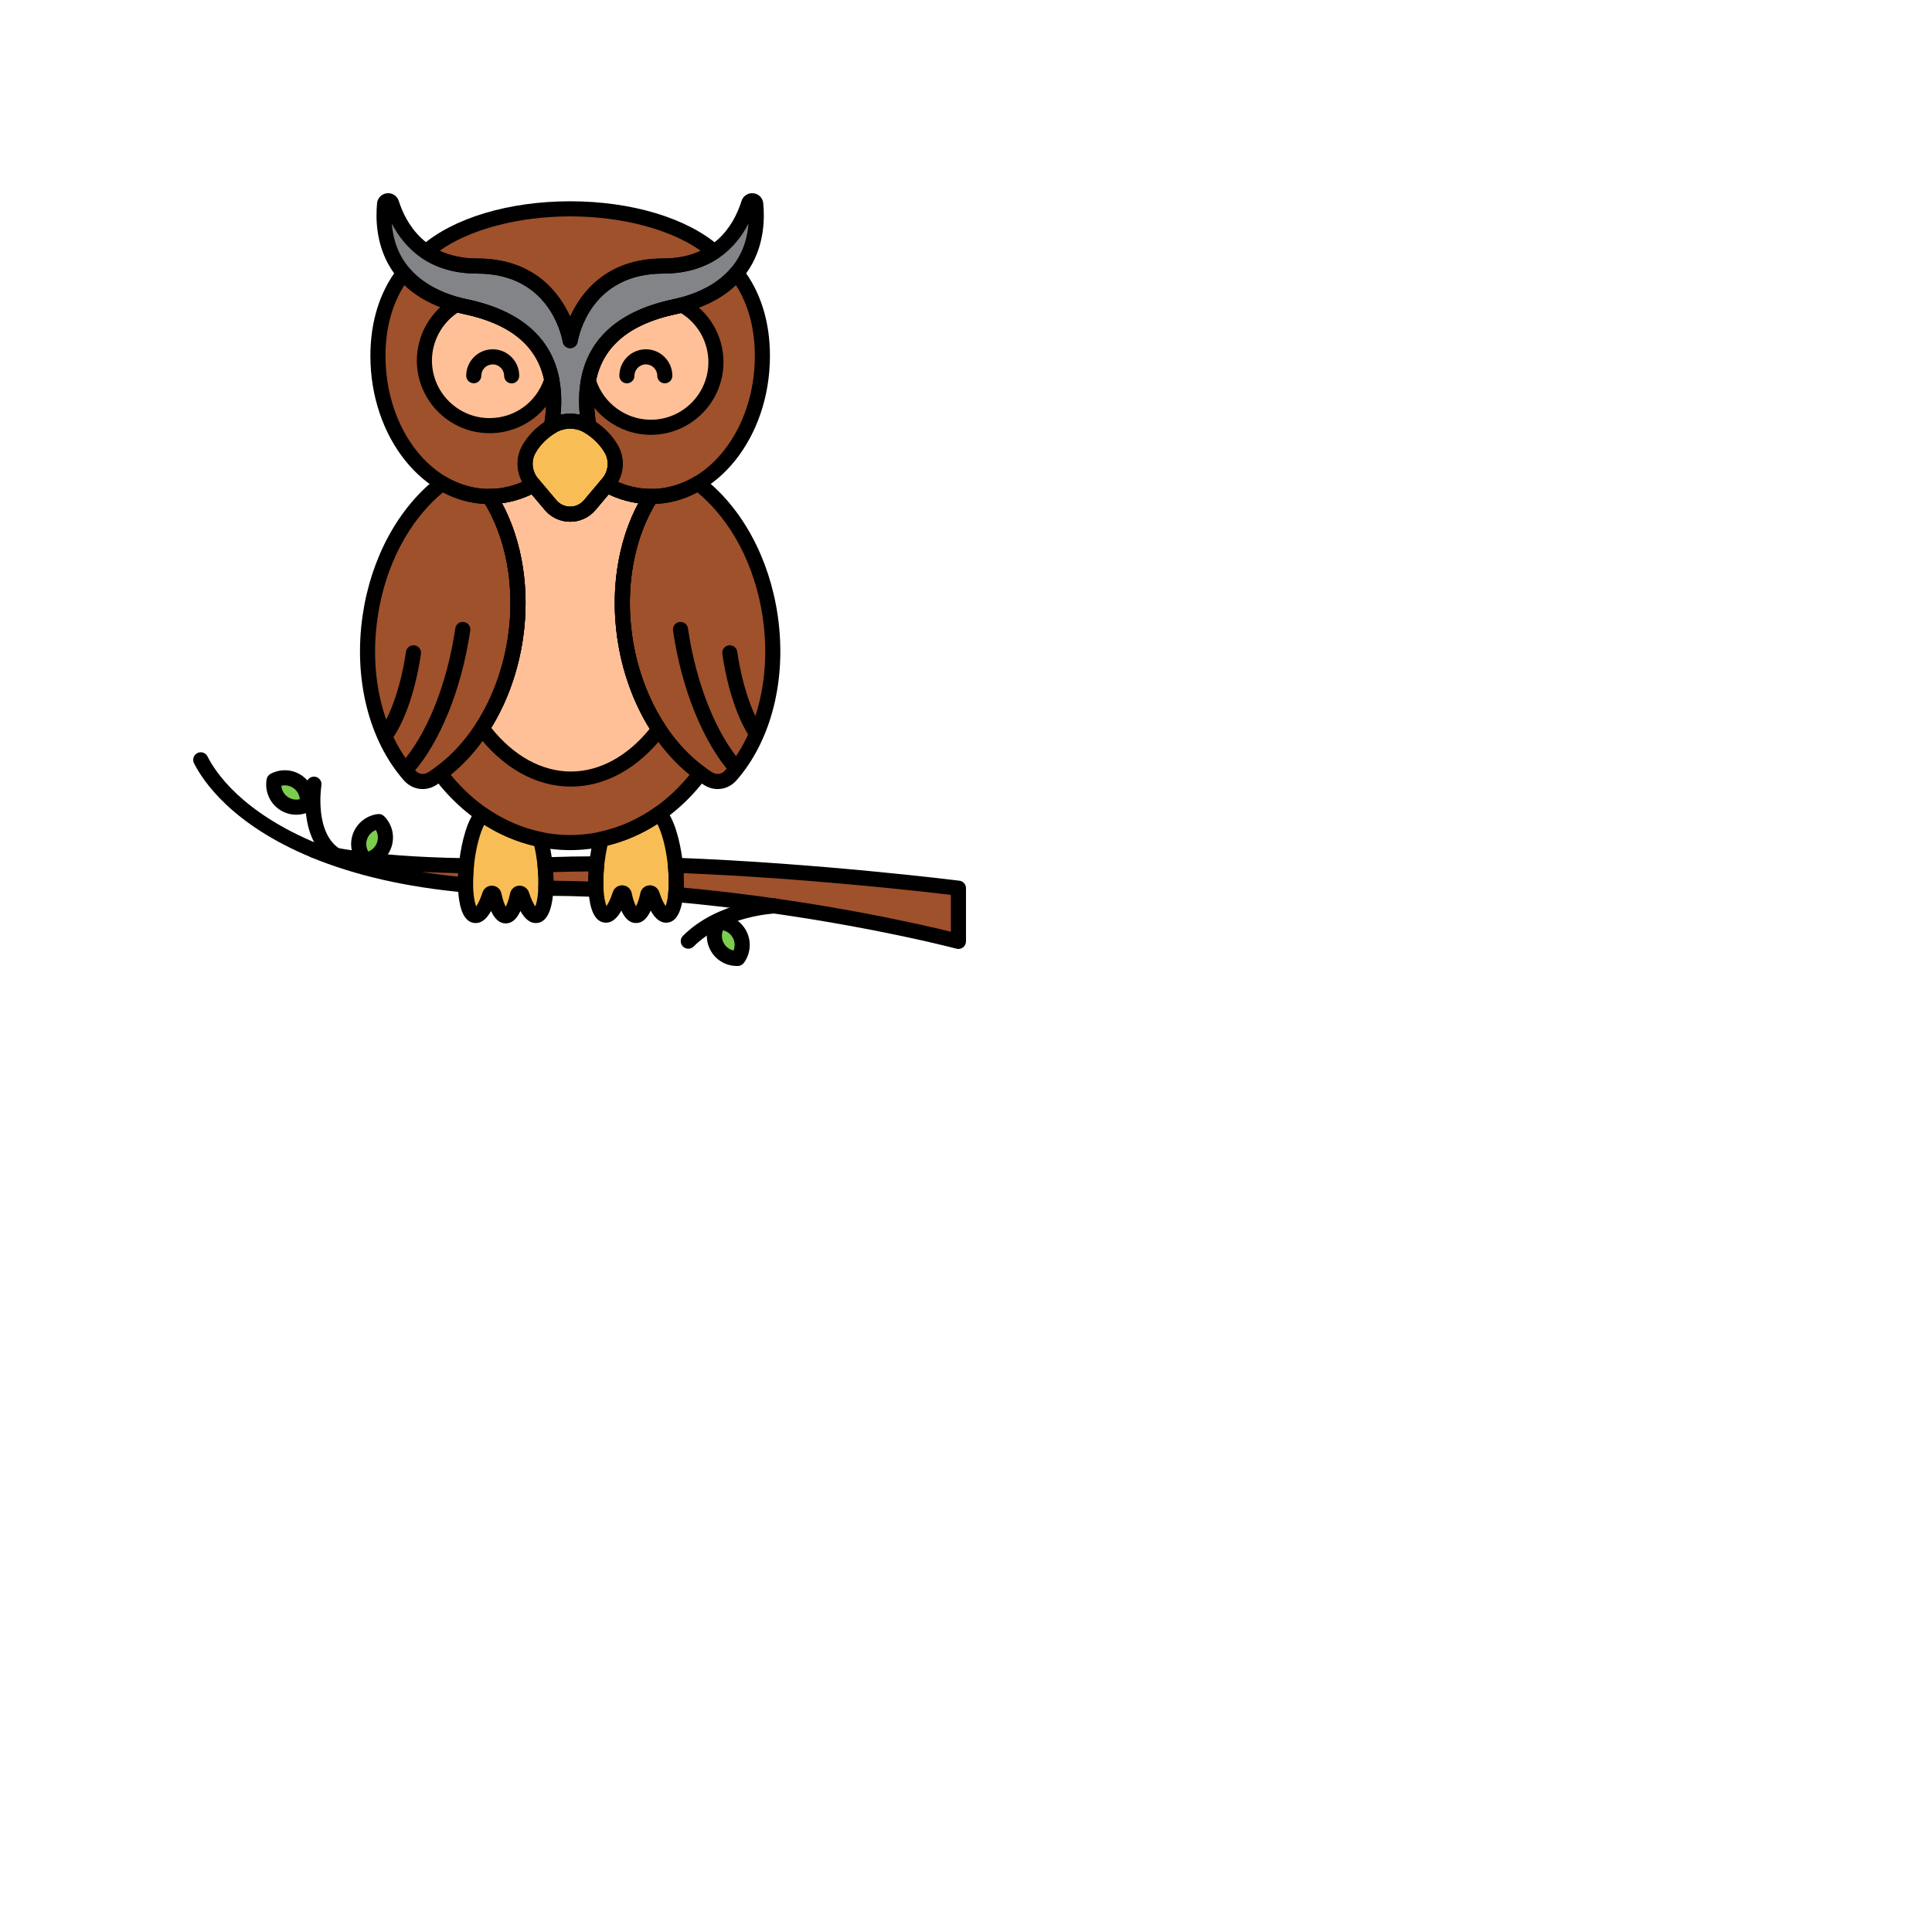
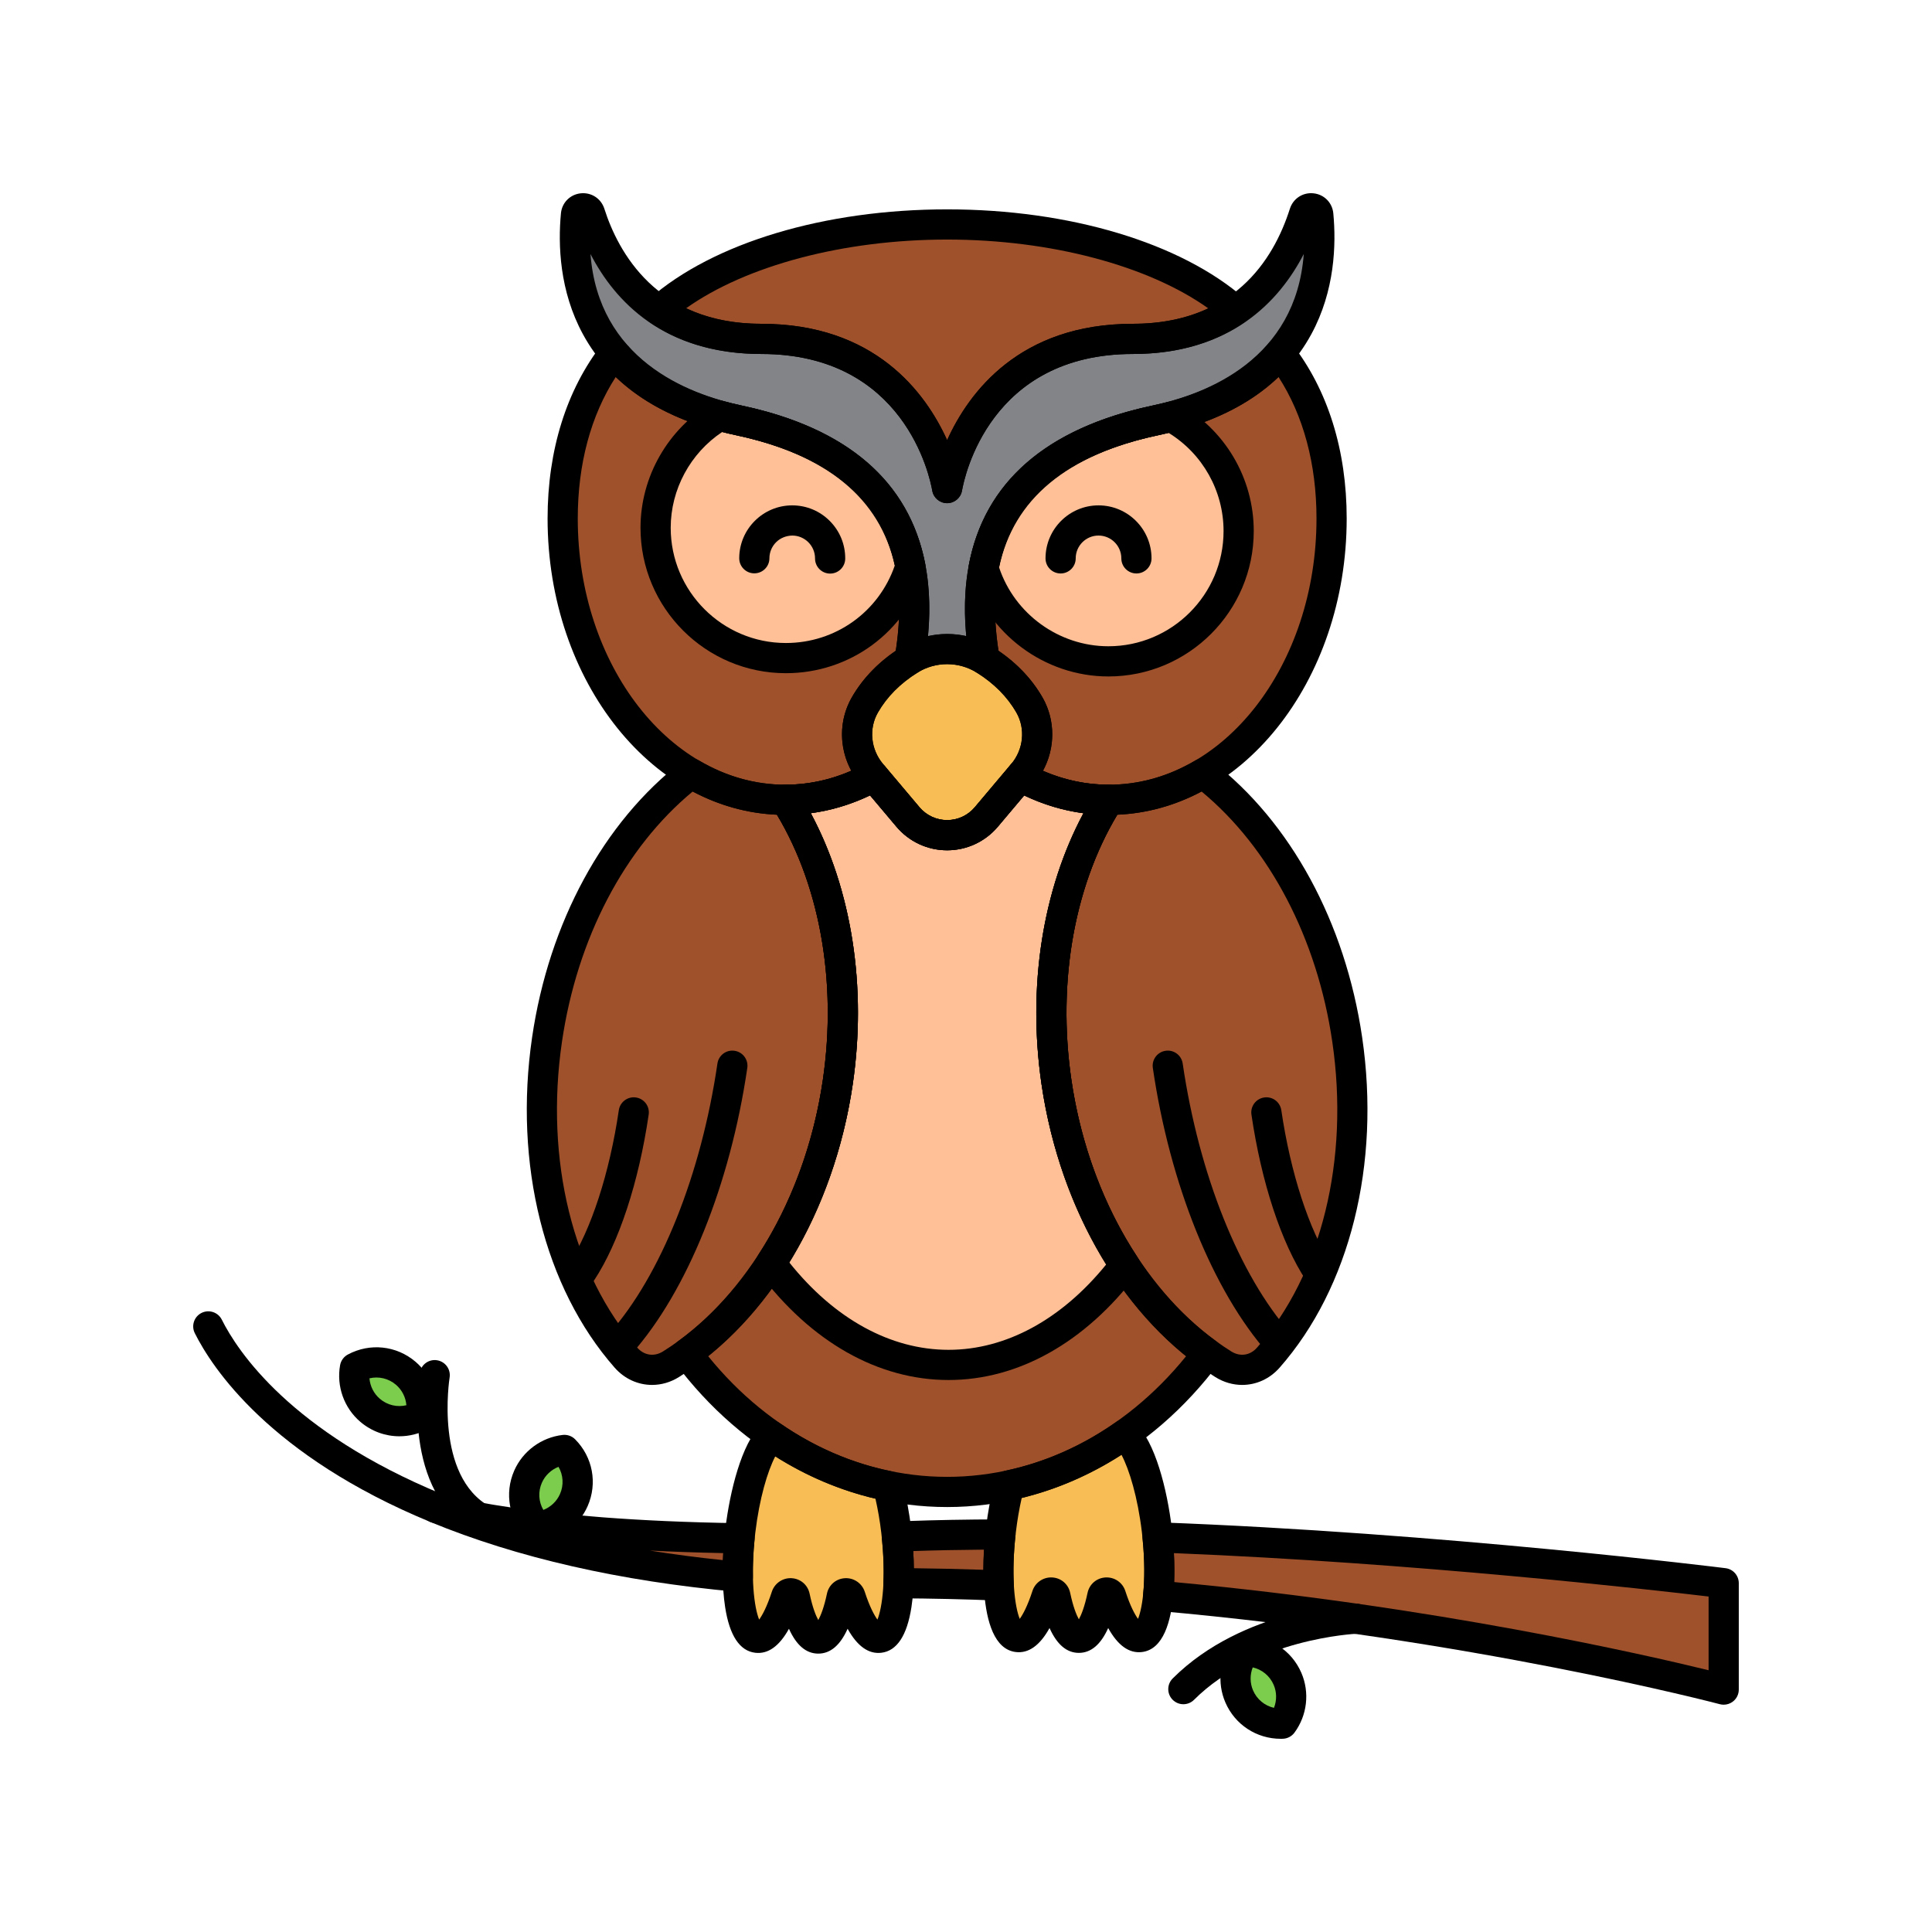
- <svg xmlns="http://www.w3.org/2000/svg" enable-background="new 0 0 512 512" height="100" viewBox="-64 -64 640 640" width="100">
+ <svg xmlns="http://www.w3.org/2000/svg" enable-background="new 0 0 512 512" height="100" viewBox="-32 -32 320 320" width="100">
  <path d="m26.792 194.557c2.64-1.416 5.984-1.167 8.404.89 2.108 1.793 2.971 4.5 2.516 7.041-2.64 1.416-5.984 1.167-8.404-.89-2.108-1.793-2.971-4.5-2.516-7.041z" fill="#7ccc4e" />
  <path d="m61.485 208.155c2.113 2.123 2.835 5.398 1.557 8.306-1.113 2.534-3.459 4.137-6.024 4.43-2.113-2.123-2.835-5.398-1.557-8.306 1.113-2.534 3.459-4.137 6.024-4.43z" fill="#7ccc4e" />
  <path d="m174.111 241.55c2.994-.101 5.883 1.602 7.142 4.518 1.097 2.541.672 5.351-.86 7.428-2.994.101-5.883-1.602-7.142-4.518-1.097-2.541-.673-5.351.86-7.428z" fill="#7ccc4e" />
  <g fill="#9e512b">
    <path d="m116.822 230.228c.1-2.318.015-4.948-.276-7.736.538-.018 1.056-.032 1.6-.052 5.042-.183 10.251-.272 15.556-.284-.331 3.07-.412 5.954-.273 8.448-5.476-.217-11.021-.348-16.607-.376z" />
    <path d="m159.735 222.64c47.377 1.743 93.763 7.579 93.763 7.579v17.632s-40.936-10.871-93.672-15.541c.284-2.718.27-6.059-.091-9.67z" />
    <path d="m40.238 217.776s13.968 4.504 50.252 5.012c-.225 2.259-.312 4.406-.276 6.367-20.664-1.873-37.115-6.075-49.976-11.379z" />
    <path d="m58.606 140.18c2.782-18.993 11.944-34.869 23.873-44.078 4.739 2.799 10.023 4.372 15.6 4.372.007 0 .014-.001.021-.001 7.712 12.123 11.275 28.933 8.665 46.761-3.068 20.95-13.888 38.136-27.636 46.732-2.48 1.551-5.517 1.106-7.448-1.091-10.706-12.178-16.143-31.745-13.075-52.695z" />
    <path d="m151.67 100.473c5.577 0 10.861-1.572 15.601-4.372 11.929 9.21 21.091 25.086 23.873 44.078 3.068 20.95-2.37 40.517-13.075 52.694-1.931 2.197-4.968 2.642-7.448 1.091-13.747-8.596-24.567-25.782-27.636-46.732-2.611-17.828.952-34.638 8.665-46.76.006 0 .013.001.02.001z" />
    <path d="m106.764 147.233c2.611-17.828-.953-34.638-8.665-46.761 5.206-.004 10.148-1.395 14.636-3.86l5.65 6.703c3.391 4.023 9.588 4.023 12.979 0l6.035-7.159-.391.464c4.489 2.465 9.435 3.849 14.642 3.853-7.712 12.123-11.275 28.933-8.665 46.76 2.868 19.585 12.513 35.877 24.989 44.94-10.47 14.048-25.89 22.941-43.099 22.941-17.21 0-32.629-8.893-43.099-22.941 12.475-9.063 22.12-25.355 24.988-44.94z" />
    <path d="m94.105 24.131c-7.27 0-12.772-1.924-16.937-4.729.007-.005.014-.011.021-.016 9.701-8.509 27.423-14.208 47.686-14.208s37.986 5.699 47.687 14.209c.007.005.013.01.02.015-4.166 2.806-9.667 4.729-16.937 4.729-25.989 0-30.476 23.026-30.77 24.711-.294-1.685-4.781-24.711-30.77-24.711z" />
    <path d="m137.398 96.156c2.712-3.217 3.195-7.743 1.111-11.38-1.416-2.471-3.712-5.185-7.423-7.502-2.637-15.417.317-33.712 28.335-39.655 10.102-2.143 16.545-6.286 20.608-11.119 5.315 6.821 8.523 16.066 8.523 27.384 0 25.73-16.513 46.589-36.883 46.589-5.215 0-10.168-1.385-14.663-3.853z" />
    <path d="m69.72 26.5c4.063 4.832 10.507 8.976 20.609 11.119 28.016 5.943 30.972 24.238 28.336 39.654-3.712 2.317-6.008 5.032-7.424 7.503-2.084 3.636-1.601 8.162 1.111 11.38l.385.457c-4.494 2.468-9.443 3.861-14.657 3.861-20.37 0-36.882-20.858-36.882-46.589-.002-11.319 3.207-20.564 8.522-27.385z" />
  </g>
  <path d="m63.399 3.569c.122-1.293 1.929-1.465 2.324-.227 2.474 7.765 9.447 20.79 28.382 20.79 25.989 0 30.476 23.026 30.77 24.711.294-1.684 4.781-24.711 30.77-24.711 18.935 0 25.908-13.025 28.382-20.79.395-1.238 2.201-1.066 2.324.227.917 9.693-.864 28.521-26.929 34.05-28.017 5.943-30.973 24.238-28.336 39.654-.017-.011-.035-.022-.052-.033-3.753-2.33-8.563-2.33-12.316 0l-.052.033c2.637-15.417-.32-33.712-28.336-39.654-26.067-5.529-27.848-24.357-26.931-34.05z" fill="#828487" />
  <path d="m98.1 100.472c5.206-.004 10.148-1.395 14.636-3.86l5.65 6.703c3.391 4.023 9.588 4.023 12.979 0l6.035-7.159-.391.464c4.489 2.465 9.435 3.849 14.642 3.853-7.712 12.123-11.275 28.933-8.665 46.76 1.688 11.524 5.734 21.892 11.311 30.334-7.79 10.268-17.997 16.507-29.182 16.507-11.307 0-21.617-6.371-29.438-16.839 5.463-8.381 9.424-18.629 11.089-30.001 2.609-17.829-.954-34.639-8.666-46.762z" fill="#ffc097" />
  <path d="m159.421 37.619c.864-.183 1.696-.383 2.508-.595 6.692 3.665 11.231 10.77 11.231 18.938 0 11.918-9.662 21.58-21.58 21.58-9.772 0-18.016-6.499-20.673-15.407 1.986-10.693 9.437-20.47 28.514-24.516z" fill="#ffc097" />
  <path d="m87.214 36.853c1.002.274 2.03.535 3.114.766 18.89 4.007 26.382 13.631 28.456 24.201-2.726 8.794-10.924 15.182-20.615 15.182-11.918 0-21.58-9.662-21.58-21.58 0-7.914 4.273-14.813 10.625-18.569z" fill="#ffc097" />
  <path d="m95.764 205.795c5.841 4.052 12.353 6.921 19.297 8.327.582 2.227 1.064 4.739 1.386 7.427 1.135 9.467-.104 17.4-2.767 17.719-1.636.196-3.427-2.528-4.829-6.853-.235-.725-1.278-.687-1.435.059-.885 4.197-2.293 6.917-3.882 6.917s-2.998-2.719-3.882-6.917c-.157-.746-1.2-.784-1.435-.059-1.402 4.324-3.194 7.049-4.829 6.853-2.662-.319-3.901-8.252-2.767-17.719.892-7.454 2.991-13.617 5.143-15.754z" fill="#f9bd55" />
  <path d="m135.162 214.014c6.907-1.469 13.383-4.373 19.183-8.463 2.193 2.023 4.352 8.285 5.262 15.875 1.135 9.467-.104 17.4-2.767 17.719-1.636.196-3.427-2.528-4.829-6.853-.235-.725-1.278-.687-1.435.059-.885 4.197-2.293 6.917-3.882 6.917s-2.998-2.719-3.882-6.917c-.157-.746-1.2-.784-1.435-.059-1.402 4.324-3.194 7.049-4.829 6.853-2.662-.319-3.901-8.252-2.767-17.719.32-2.682.802-5.188 1.381-7.412z" fill="#f9bd55" />
  <path d="m111.24 84.776c1.411-2.461 3.69-5.164 7.375-7.475 3.812-2.39 8.707-2.39 12.519 0 3.685 2.311 5.965 5.014 7.375 7.475 2.084 3.636 1.601 8.162-1.111 11.38l-6.035 7.159c-3.391 4.023-9.588 4.023-12.979 0l-6.035-7.159c-2.71-3.218-3.193-7.744-1.109-11.38z" fill="#f9bd55" />
  <path d="m40.236 220.277c-.317 0-.64-.061-.952-.189-26.585-10.964-36.143-25.523-39.019-31.274-.617-1.235-.117-2.737 1.118-3.354 1.235-.616 2.737-.117 3.354 1.118 2.624 5.248 11.428 18.568 36.452 28.889 1.276.526 1.884 1.988 1.358 3.264-.396.963-1.328 1.546-2.311 1.546z" />
  <path d="m133.43 233.104c-.033 0-.066 0-.099-.002-5.572-.221-11.131-.347-16.521-.375-.68-.003-1.328-.283-1.797-.775s-.717-1.153-.688-1.832c.096-2.24.004-4.788-.265-7.369-.072-.69.146-1.379.601-1.902s1.108-.833 1.801-.856l1.595-.051c4.858-.177 10.121-.273 15.64-.286h.006c.709 0 1.384.301 1.858.828.476.528.703 1.234.627 1.94-.307 2.842-.397 5.623-.263 8.042.039.703-.221 1.39-.714 1.893-.471.477-1.112.745-1.781.745zm-14.07-5.356c3.784.041 7.636.127 11.506.26.004-1.081.042-2.2.113-3.338-4.093.031-8.022.109-11.724.234.06.968.095 1.917.105 2.844z" />
  <path d="m253.498 250.351c-.215 0-.43-.027-.642-.083-.407-.108-41.356-10.873-93.251-15.467-.667-.059-1.283-.383-1.709-.9s-.626-1.184-.557-1.85c.275-2.634.243-5.802-.093-9.161-.072-.719.17-1.434.665-1.96.494-.526 1.188-.808 1.914-.787 46.945 1.728 93.519 7.539 93.984 7.597 1.25.157 2.188 1.22 2.188 2.48v17.632c0 .776-.36 1.508-.976 1.981-.441.339-.978.518-1.523.518zm-91.009-20.309c42.966 3.987 78.098 12.053 88.509 14.603v-12.21c-9.515-1.133-48.569-5.58-88.556-7.188.09 1.67.106 3.281.047 4.795z" />
  <path d="m90.213 231.655c-.075 0-.15-.003-.226-.01-19.286-1.748-36.344-5.636-50.703-11.557-1.241-.512-1.856-1.912-1.394-3.172.462-1.259 1.832-1.928 3.11-1.52.138.044 14.207 4.398 49.524 4.893.7.01 1.363.312 1.83.834s.692 1.216.623 1.913c-.21 2.115-.299 4.158-.265 6.074.013.71-.277 1.392-.797 1.876-.464.431-1.073.669-1.702.669zm-14.577-6.832c3.92.629 7.955 1.157 12.103 1.582.014-.384.031-.772.053-1.162-4.388-.087-8.434-.232-12.156-.42z" />
  <path d="m164.002 250.273c-.64 0-1.279-.244-1.768-.732-.977-.976-.977-2.559 0-3.535 11.561-11.561 29.487-12.37 30.245-12.398 1.372-.06 2.541 1.023 2.593 2.403.053 1.378-1.022 2.539-2.4 2.593-.166.007-16.751.786-26.902 10.938-.489.487-1.128.731-1.768.731z" />
  <path d="m48 222.273c-.404 0-.814-.098-1.195-.306-12.418-6.774-9.403-25.799-9.269-26.606.227-1.361 1.51-2.287 2.877-2.055 1.361.227 2.281 1.513 2.055 2.874-.03.184-2.557 16.331 6.731 21.397 1.212.661 1.659 2.18.998 3.392-.454.833-1.312 1.304-2.197 1.304z" />
  <path d="m34.147 205.893c-2.314 0-4.602-.811-6.459-2.39-2.697-2.293-3.983-5.89-3.357-9.387.135-.752.606-1.401 1.279-1.762 3.653-1.959 8.051-1.493 11.205 1.188 2.697 2.294 3.983 5.891 3.357 9.387-.135.752-.606 1.401-1.279 1.762-1.501.807-3.13 1.202-4.746 1.202zm-4.956-9.598c.108 1.304.723 2.537 1.736 3.399 1.237 1.052 2.861 1.422 4.384 1.056-.108-1.304-.722-2.537-1.736-3.399-1.237-1.052-2.859-1.421-4.384-1.056z" />
  <path d="m57.019 223.391c-.661 0-1.3-.262-1.772-.736-2.925-2.938-3.739-7.286-2.075-11.075 1.424-3.242 4.5-5.505 8.029-5.909.758-.086 1.517.179 2.055.72 2.925 2.938 3.74 7.285 2.075 11.075-1.424 3.242-4.501 5.506-8.029 5.909-.094.011-.189.016-.283.016zm3.489-12.439c-1.218.478-2.223 1.42-2.758 2.638-.653 1.487-.542 3.147.246 4.503 1.218-.478 2.223-1.42 2.758-2.638.653-1.487.541-3.146-.246-4.503z" />
  <path d="m180.128 256c-4.003 0-7.578-2.337-9.172-6.031-1.403-3.251-.965-7.046 1.144-9.903.454-.614 1.163-.988 1.927-1.014 4.16-.141 7.882 2.225 9.521 6.025 1.403 3.25.965 7.044-1.144 9.902-.453.615-1.163.989-1.927 1.015-.117.004-.233.006-.349.006zm-4.635-11.829c-.479 1.216-.475 2.594.053 3.816.645 1.491 1.936 2.54 3.464 2.887.48-1.217.475-2.594-.052-3.816-.645-1.491-1.936-2.539-3.465-2.887z" />
  <path d="m76.002 197.387c-2.297 0-4.545-.981-6.199-2.863-11.638-13.237-16.749-33.688-13.671-54.707 2.785-19.013 11.831-35.668 24.819-45.695.809-.625 1.917-.694 2.799-.174 4.508 2.663 9.313 4.016 14.284 4.024.023 0 .045-.001.066-.001.855 0 1.65.437 2.109 1.158 8.331 13.095 11.622 30.76 9.029 48.465-3.079 21.018-13.839 39.144-28.784 48.489-1.401.877-2.937 1.304-4.452 1.304zm-14.923-56.845c-2.868 19.585 1.797 38.531 12.479 50.681 1.129 1.284 2.794 1.529 4.246.623 13.717-8.577 23.619-25.39 26.487-44.975 2.347-16.027-.423-31.947-7.604-43.927-4.839-.207-9.523-1.495-13.961-3.84-11.287 9.337-19.142 24.334-21.647 41.438z" />
  <path d="m70.818 193.002c-.589 0-1.18-.207-1.656-.628-1.034-.915-1.13-2.495-.215-3.529 8.507-9.613 15.191-26.32 17.882-44.69.2-1.366 1.46-2.316 2.836-2.111 1.366.2 2.312 1.47 2.111 2.836-2.825 19.292-9.96 36.967-19.085 47.279-.493.558-1.181.843-1.873.843z" />
  <path d="m64.307 181.205c-.472 0-.95-.134-1.374-.413-1.153-.76-1.471-2.311-.711-3.463 3.661-5.552 6.753-15.062 8.273-25.44.2-1.366 1.467-2.312 2.836-2.111 1.366.2 2.312 1.47 2.111 2.836-1.645 11.231-4.942 21.243-9.046 27.467-.48.728-1.277 1.124-2.089 1.124z" />
  <path d="m179.903 193.002c-.691 0-1.379-.285-1.873-.843-9.125-10.312-16.26-27.986-19.085-47.279-.2-1.366.745-2.636 2.111-2.836 1.369-.206 2.637.746 2.836 2.111 2.69 18.37 9.375 35.077 17.882 44.69.915 1.034.818 2.614-.216 3.529-.475.421-1.066.628-1.655.628z" />
  <path d="m186.414 181.205c-.812 0-1.608-.396-2.089-1.125-4.104-6.225-7.4-16.237-9.046-27.467-.2-1.366.745-2.636 2.111-2.836 1.37-.205 2.635.746 2.836 2.111 1.52 10.377 4.612 19.887 8.272 25.44.761 1.153.441 2.704-.711 3.463-.423.28-.9.414-1.373.414z" />
  <path d="m173.746 197.387c-1.515 0-3.05-.427-4.451-1.303-14.945-9.345-25.706-27.472-28.784-48.489-2.593-17.706.698-35.371 9.029-48.464.459-.721 1.255-1.158 2.109-1.158h.021c4.986 0 9.808-1.354 14.329-4.024.88-.519 1.989-.452 2.799.174 12.988 10.027 22.034 26.683 24.818 45.695 3.078 21.018-2.032 41.469-13.67 54.707-1.655 1.881-3.903 2.862-6.2 2.862zm-20.684-94.444c-7.181 11.979-9.95 27.899-7.604 43.927 2.868 19.584 12.771 36.397 26.487 44.975 1.452.908 3.117.662 4.245-.622 10.683-12.15 15.347-31.096 12.479-50.681-2.505-17.104-10.359-32.101-21.646-41.438-4.439 2.345-9.122 3.633-13.961 3.839z" />
  <path d="m124.875 217.614c-17.322 0-33.761-8.729-45.104-23.947-.399-.536-.568-1.209-.467-1.87s.461-1.254 1.002-1.646c12.365-8.983 21.331-25.162 23.985-43.28 2.421-16.536-.604-32.958-8.301-45.057-.49-.77-.521-1.745-.083-2.544.438-.8 1.278-1.297 2.19-1.298 4.63-.003 9.15-1.198 13.434-3.551 1.044-.573 2.348-.33 3.115.58l5.65 6.703c1.14 1.353 2.809 2.129 4.578 2.129s3.438-.776 4.579-2.129l5.61-6.657c.011-.013.022-.026.033-.04l.392-.464c.89-1.054 2.466-1.188 3.522-.298.316.267.55.596.698.955 3.829 1.838 7.839 2.771 11.942 2.773.912 0 1.751.498 2.19 1.298.438.799.406 1.774-.083 2.544-7.696 12.097-10.722 28.52-8.301 45.056 2.653 18.117 11.619 34.296 23.985 43.28.54.393.901.986 1.002 1.646s-.067 1.334-.467 1.87c-11.341 15.218-27.781 23.947-45.101 23.947zm-39.583-24.988c10.303 12.734 24.604 19.988 39.583 19.988 14.978 0 29.279-7.253 39.583-19.988-12.368-9.99-21.249-26.611-23.946-45.031-2.364-16.146.164-32.258 6.945-44.9-3.361-.447-6.646-1.431-9.818-2.944l-4.362 5.175c-2.092 2.482-5.154 3.906-8.401 3.906-3.247 0-6.309-1.424-8.4-3.907l-4.368-5.182c-3.174 1.515-6.457 2.5-9.813 2.949 6.781 12.644 9.311 28.756 6.946 44.902-2.701 18.422-11.581 35.042-23.949 45.032zm21.473-45.393h.01z" />
  <path d="m103.534 241.891c-2.005 0-3.631-1.38-4.858-4.114-1.603 2.893-3.465 4.226-5.586 3.974-2.573-.308-4.249-2.84-4.98-7.526-.557-3.566-.547-8.174.028-12.973.75-6.26 2.685-14.074 5.865-17.231.855-.849 2.195-.968 3.186-.28 5.69 3.947 11.87 6.616 18.368 7.931.936.189 1.682.895 1.923 1.818.638 2.441 1.125 5.053 1.45 7.761.575 4.799.585 9.407.028 12.973-.731 4.686-2.407 7.218-4.979 7.526-2.112.25-3.983-1.082-5.587-3.974-1.227 2.735-2.853 4.115-4.858 4.115zm-9.376-4.919h.01zm4.775-7.579c.057 0 .114.002.172.005 1.483.078 2.686 1.108 2.992 2.562.481 2.282 1.031 3.643 1.437 4.376.405-.733.955-2.095 1.436-4.376.307-1.454 1.509-2.483 2.992-2.562 1.47-.077 2.814.847 3.268 2.248.806 2.486 1.579 3.896 2.1 4.612.778-1.891 1.53-6.946.635-14.41-.232-1.942-.555-3.824-.962-5.615-5.818-1.364-11.385-3.716-16.595-7.012-1.281 2.467-2.626 6.963-3.304 12.626-.895 7.464-.144 12.519.635 14.41.521-.716 1.294-2.125 2.1-4.612.434-1.346 1.692-2.252 3.094-2.252z" />
  <path d="m146.693 241.769c-2.005 0-3.631-1.38-4.857-4.115-1.604 2.893-3.475 4.229-5.586 3.975-7.1-.852-5.192-18.491-4.952-20.499.323-2.7.81-5.306 1.445-7.745.238-.916.974-1.619 1.899-1.815 6.49-1.38 12.635-4.092 18.262-8.061.962-.681 2.27-.594 3.136.206 3.284 3.03 5.278 10.983 6.049 17.416.24 2.008 2.147 19.647-4.95 20.499-2.126.252-3.984-1.081-5.588-3.974-1.227 2.733-2.852 4.113-4.858 4.113zm-9.375-4.919h.01zm4.775-7.58c.057 0 .113.001.17.004 1.484.078 2.688 1.107 2.994 2.562.481 2.282 1.031 3.643 1.437 4.377.405-.734.956-2.095 1.437-4.376.307-1.455 1.51-2.484 2.993-2.562 1.493-.075 2.813.849 3.267 2.25.806 2.485 1.578 3.893 2.1 4.609.778-1.891 1.529-6.946.635-14.41-.688-5.744-2.08-10.326-3.371-12.759-5.168 3.327-10.711 5.723-16.527 7.143-.408 1.793-.73 3.676-.963 5.617-.895 7.464-.144 12.519.635 14.41.521-.717 1.294-2.126 2.101-4.612.432-1.346 1.689-2.253 3.092-2.253zm7.54 3.794c0 .001.001.003.001.004 0-.002-.001-.003-.001-.004zm-5.878-.002c0 .001-.001.002-.001.004 0-.002.001-.004.001-.004z" />
  <path d="m124.875 51.342c-1.215 0-2.254-.874-2.463-2.071-.404-2.317-4.627-22.64-28.307-22.64-7.086 0-13.254-1.735-18.334-5.156-.68-.458-1.092-1.22-1.104-2.04-.01-.768.333-1.495.925-1.976 10.594-9.258 29.009-14.782 49.282-14.782 20.275 0 38.694 5.527 49.288 14.787.589.48.93 1.205.919 1.971-.012.819-.424 1.582-1.104 2.039-5.079 3.421-11.247 5.156-18.333 5.156-23.673 0-27.903 20.323-28.307 22.64-.209 1.198-1.248 2.072-2.462 2.072zm-43.247-32.275c3.612 1.704 7.793 2.564 12.477 2.564 18.762 0 27.178 11.337 30.771 19.269 3.593-7.931 12.01-19.269 30.769-19.269 4.684 0 8.864-.861 12.477-2.564-9.971-7.083-26.112-11.389-43.247-11.389s-33.276 4.306-43.247 11.389z" />
  <path d="m151.67 102.973c-5.498 0-10.837-1.4-15.866-4.162-.657-.361-1.118-.998-1.255-1.734-.137-.737.064-1.497.548-2.07l.39-.462c2.044-2.424 2.387-5.85.854-8.525-1.492-2.602-3.706-4.831-6.579-6.625-.604-.378-1.02-.996-1.14-1.699-3.898-22.789 6.573-37.493 30.281-42.522 8.535-1.811 14.999-5.27 19.214-10.282.485-.578 1.21-.92 1.96-.891.754.014 1.462.368 1.925.963 5.922 7.601 9.052 17.601 9.052 28.921-.001 27.067-17.668 49.088-39.384 49.088zm-10.927-7.301c3.521 1.528 7.186 2.301 10.927 2.301 18.959 0 34.383-19.778 34.383-44.089 0-9.026-2.167-17.066-6.293-23.451-4.847 4.631-11.498 7.865-19.82 9.631-20.846 4.422-29.544 16.112-26.562 35.72 3.116 2.126 5.568 4.729 7.301 7.748 2.152 3.758 2.118 8.375.064 12.14z" />
  <path d="m98.079 102.973c-21.715 0-39.382-22.021-39.382-49.089 0-11.32 3.13-21.32 9.051-28.921.464-.595 1.171-.949 1.925-.963.756-.034 1.475.313 1.96.891 4.215 5.012 10.68 8.472 19.214 10.282 23.708 5.029 34.179 19.733 30.281 42.522-.121.703-.536 1.322-1.141 1.699-2.874 1.794-5.087 4.023-6.579 6.625-1.533 2.675-1.19 6.101.854 8.525l.385.457c.483.573.683 1.333.546 2.069-.137.737-.597 1.373-1.254 1.734-5.037 2.766-10.374 4.169-15.86 4.169zm-28.09-72.539c-4.126 6.384-6.293 14.425-6.293 23.451 0 24.311 15.424 44.089 34.382 44.089 3.734 0 7.397-.775 10.923-2.309-2.05-3.764-2.082-8.377.069-12.131 1.731-3.02 4.184-5.623 7.302-7.749 2.981-19.608-5.717-31.298-26.562-35.72-8.323-1.766-14.973-5-19.821-9.631z" />
  <path d="m124.875 108.833c-3.247 0-6.309-1.424-8.401-3.907l-6.035-7.159c-3.391-4.025-3.941-9.745-1.368-14.234 1.899-3.312 4.663-6.122 8.216-8.351 4.609-2.89 10.565-2.89 15.175 0 3.553 2.228 6.316 5.037 8.217 8.35 2.572 4.491 2.022 10.211-1.368 14.234l-6.035 7.159c-2.092 2.484-5.155 3.908-8.401 3.908zm-11.466-22.813c-1.533 2.674-1.189 6.101.854 8.525l6.035 7.159c1.14 1.353 2.809 2.129 4.578 2.129s3.438-.776 4.579-2.129l6.034-7.159c2.043-2.424 2.386-5.85.854-8.525-1.487-2.593-3.686-4.813-6.535-6.6-2.995-1.878-6.866-1.879-9.862 0-2.853 1.786-5.051 4.007-6.537 6.6z" />
  <path d="m151.58 80.042c-10.564 0-20.05-7.07-23.069-17.193-.113-.38-.134-.781-.062-1.171 2.571-13.846 12.816-22.764 30.453-26.505.824-.175 1.62-.365 2.395-.568.615-.162 1.272-.081 1.833.226 7.729 4.233 12.53 12.33 12.53 21.13 0 13.278-10.803 24.081-24.08 24.081zm-18.097-18.051c2.571 7.713 9.927 13.05 18.097 13.05 10.521 0 19.08-8.559 19.08-19.08 0-6.654-3.465-12.801-9.105-16.265-.528.128-1.065.251-1.615.368-15.202 3.225-24.099 10.6-26.457 21.927z" />
  <path d="m98.169 79.502c-13.278 0-24.08-10.802-24.08-24.08 0-8.458 4.542-16.398 11.853-20.721.583-.345 1.281-.438 1.933-.259 1.113.305 2.058.537 2.973.731 17.488 3.709 27.712 12.513 30.39 26.166.08.406.057.826-.065 1.221-3.143 10.133-12.387 16.942-23.004 16.942zm-10.547-39.954c-5.288 3.523-8.532 9.515-8.532 15.874 0 10.521 8.559 19.08 19.08 19.08 8.203 0 15.372-5.128 18.031-12.826-2.453-11.147-11.329-18.417-26.391-21.611-.702-.149-1.414-.317-2.188-.517z" />
  <path d="m105.496 63.004c-.002 0-.005 0-.008 0-1.38-.004-2.496-1.127-2.492-2.508.007-2.083-1.683-3.784-3.767-3.791-1 .021-1.96.387-2.675 1.098-.716.711-1.112 1.659-1.115 2.668-.004 1.378-1.123 2.492-2.5 2.492-.002 0-.005 0-.008 0-1.38-.004-2.496-1.127-2.492-2.508.016-4.831 3.951-8.75 8.778-8.75h.029c2.345.008 4.546.928 6.199 2.591 1.653 1.664 2.559 3.871 2.551 6.216-.004 1.379-1.123 2.492-2.5 2.492z" />
  <path d="m156.228 62.984c-1.381 0-2.5-1.119-2.5-2.5 0-2.083-1.695-3.779-3.779-3.779-2.083 0-3.778 1.695-3.778 3.779 0 1.381-1.119 2.5-2.5 2.5s-2.5-1.119-2.5-2.5c0-4.841 3.938-8.779 8.778-8.779s8.779 3.938 8.779 8.779c0 1.381-1.12 2.5-2.5 2.5z" />
  <path d="m131.085 79.773c-.468 0-.936-.131-1.346-.393-2.966-1.841-6.764-1.841-9.704-.016-.835.519-1.924.515-2.741-.033-.816-.549-1.261-1.51-1.095-2.479 3.464-20.253-5.168-32.286-26.39-36.788-12.138-2.575-20.637-8.199-25.262-16.716-3.894-7.171-4.127-14.842-3.638-20.015.167-1.761 1.511-3.123 3.268-3.312 1.776-.188 3.386.864 3.926 2.562 2.267 7.114 8.659 19.048 26 19.048 18.762 0 27.178 11.337 30.771 19.269 3.593-7.931 12.01-19.269 30.769-19.269 16.472 0 23.23-10.359 26-19.049.541-1.698 2.145-2.754 3.927-2.561 1.758.189 3.101 1.551 3.268 3.312.489 5.172.255 12.843-3.639 20.014-4.624 8.518-13.123 14.142-25.261 16.716-21.223 4.501-29.854 16.535-26.391 36.788.167.975-.257 1.958-1.082 2.504-.416.279-.899.418-1.38.418zm-65.282-69.699c1.307 17.326 15.85 23.149 25.044 25.099 22.169 4.703 32.764 17.866 30.858 38.189 2.088-.474 4.259-.475 6.337-.006-1.904-20.321 8.691-33.48 30.86-38.183 9.193-1.95 23.734-7.774 25.043-25.098-4.037 7.823-12.161 16.556-28.301 16.556-23.673 0-27.903 20.323-28.307 22.64-.209 1.197-1.248 2.07-2.463 2.07-1.215 0-2.254-.874-2.462-2.071-.404-2.317-4.627-22.64-28.307-22.64-16.142.001-24.265-8.733-28.302-16.556zm.085-6.27c0 .002 0 .001 0 0z" />
  <path d="m125.113 196.573c-11.679 0-22.844-6.337-31.441-17.843-.627-.84-.664-1.982-.091-2.861 5.454-8.366 9.157-18.394 10.71-28.998 2.421-16.536-.604-32.958-8.301-45.057-.49-.77-.521-1.745-.083-2.544.438-.8 1.278-1.297 2.19-1.298 4.63-.003 9.15-1.198 13.434-3.551 1.044-.573 2.348-.33 3.115.58l5.65 6.703c1.14 1.353 2.809 2.129 4.578 2.129s3.438-.776 4.579-2.129l5.61-6.657c.011-.013.022-.026.033-.04l.392-.464c.89-1.054 2.466-1.188 3.522-.298.316.267.55.596.698.955 3.829 1.838 7.839 2.771 11.942 2.773.912 0 1.751.498 2.19 1.298.438.799.406 1.774-.083 2.544-7.696 12.097-10.722 28.52-8.301 45.056 1.573 10.743 5.351 20.881 10.923 29.318.585.885.547 2.043-.094 2.889-8.557 11.282-19.628 17.495-31.172 17.495zm-26.389-19.481c7.463 9.353 16.781 14.481 26.389 14.481 9.48 0 18.701-5.01 26.118-14.151-5.438-8.728-9.135-19-10.721-29.827-2.364-16.146.164-32.258 6.945-44.9-3.361-.447-6.646-1.431-9.818-2.944l-4.362 5.175c-2.092 2.482-5.154 3.906-8.401 3.906-3.247 0-6.309-1.424-8.4-3.907l-4.368-5.182c-3.174 1.515-6.457 2.5-9.813 2.949 6.781 12.644 9.311 28.756 6.946 44.902-1.566 10.689-5.191 20.847-10.515 29.498z" />
</svg>
